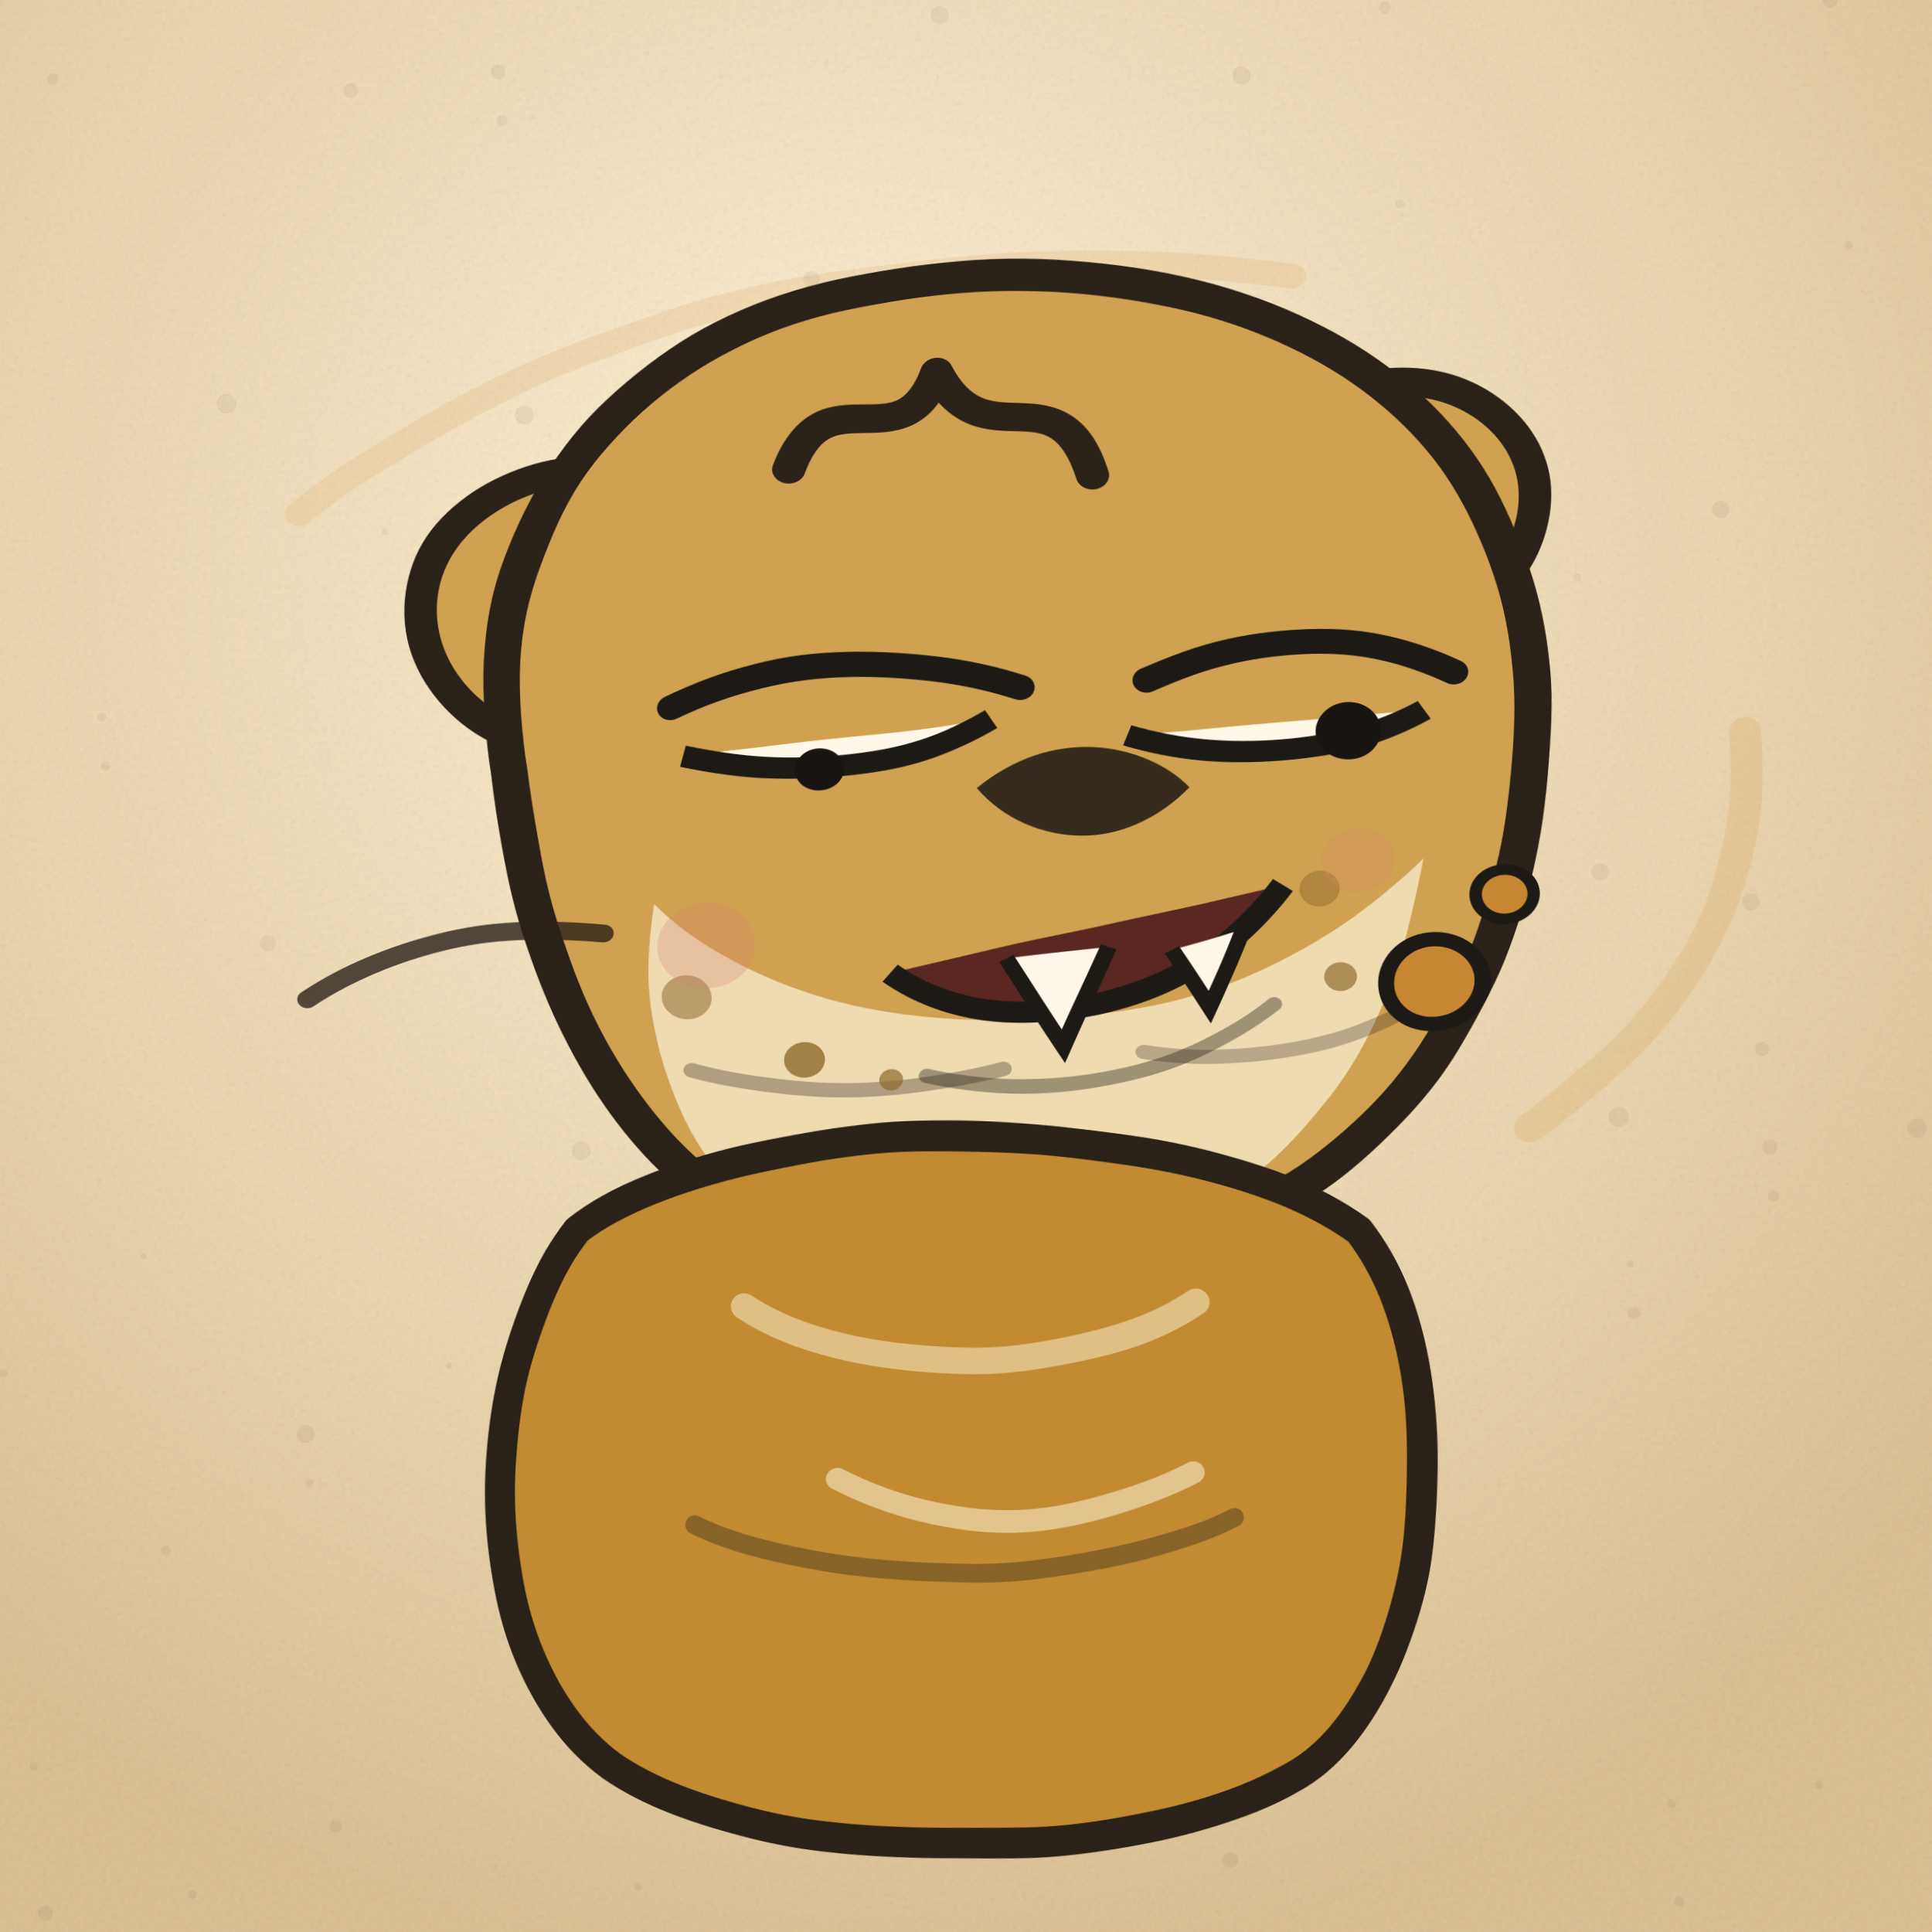
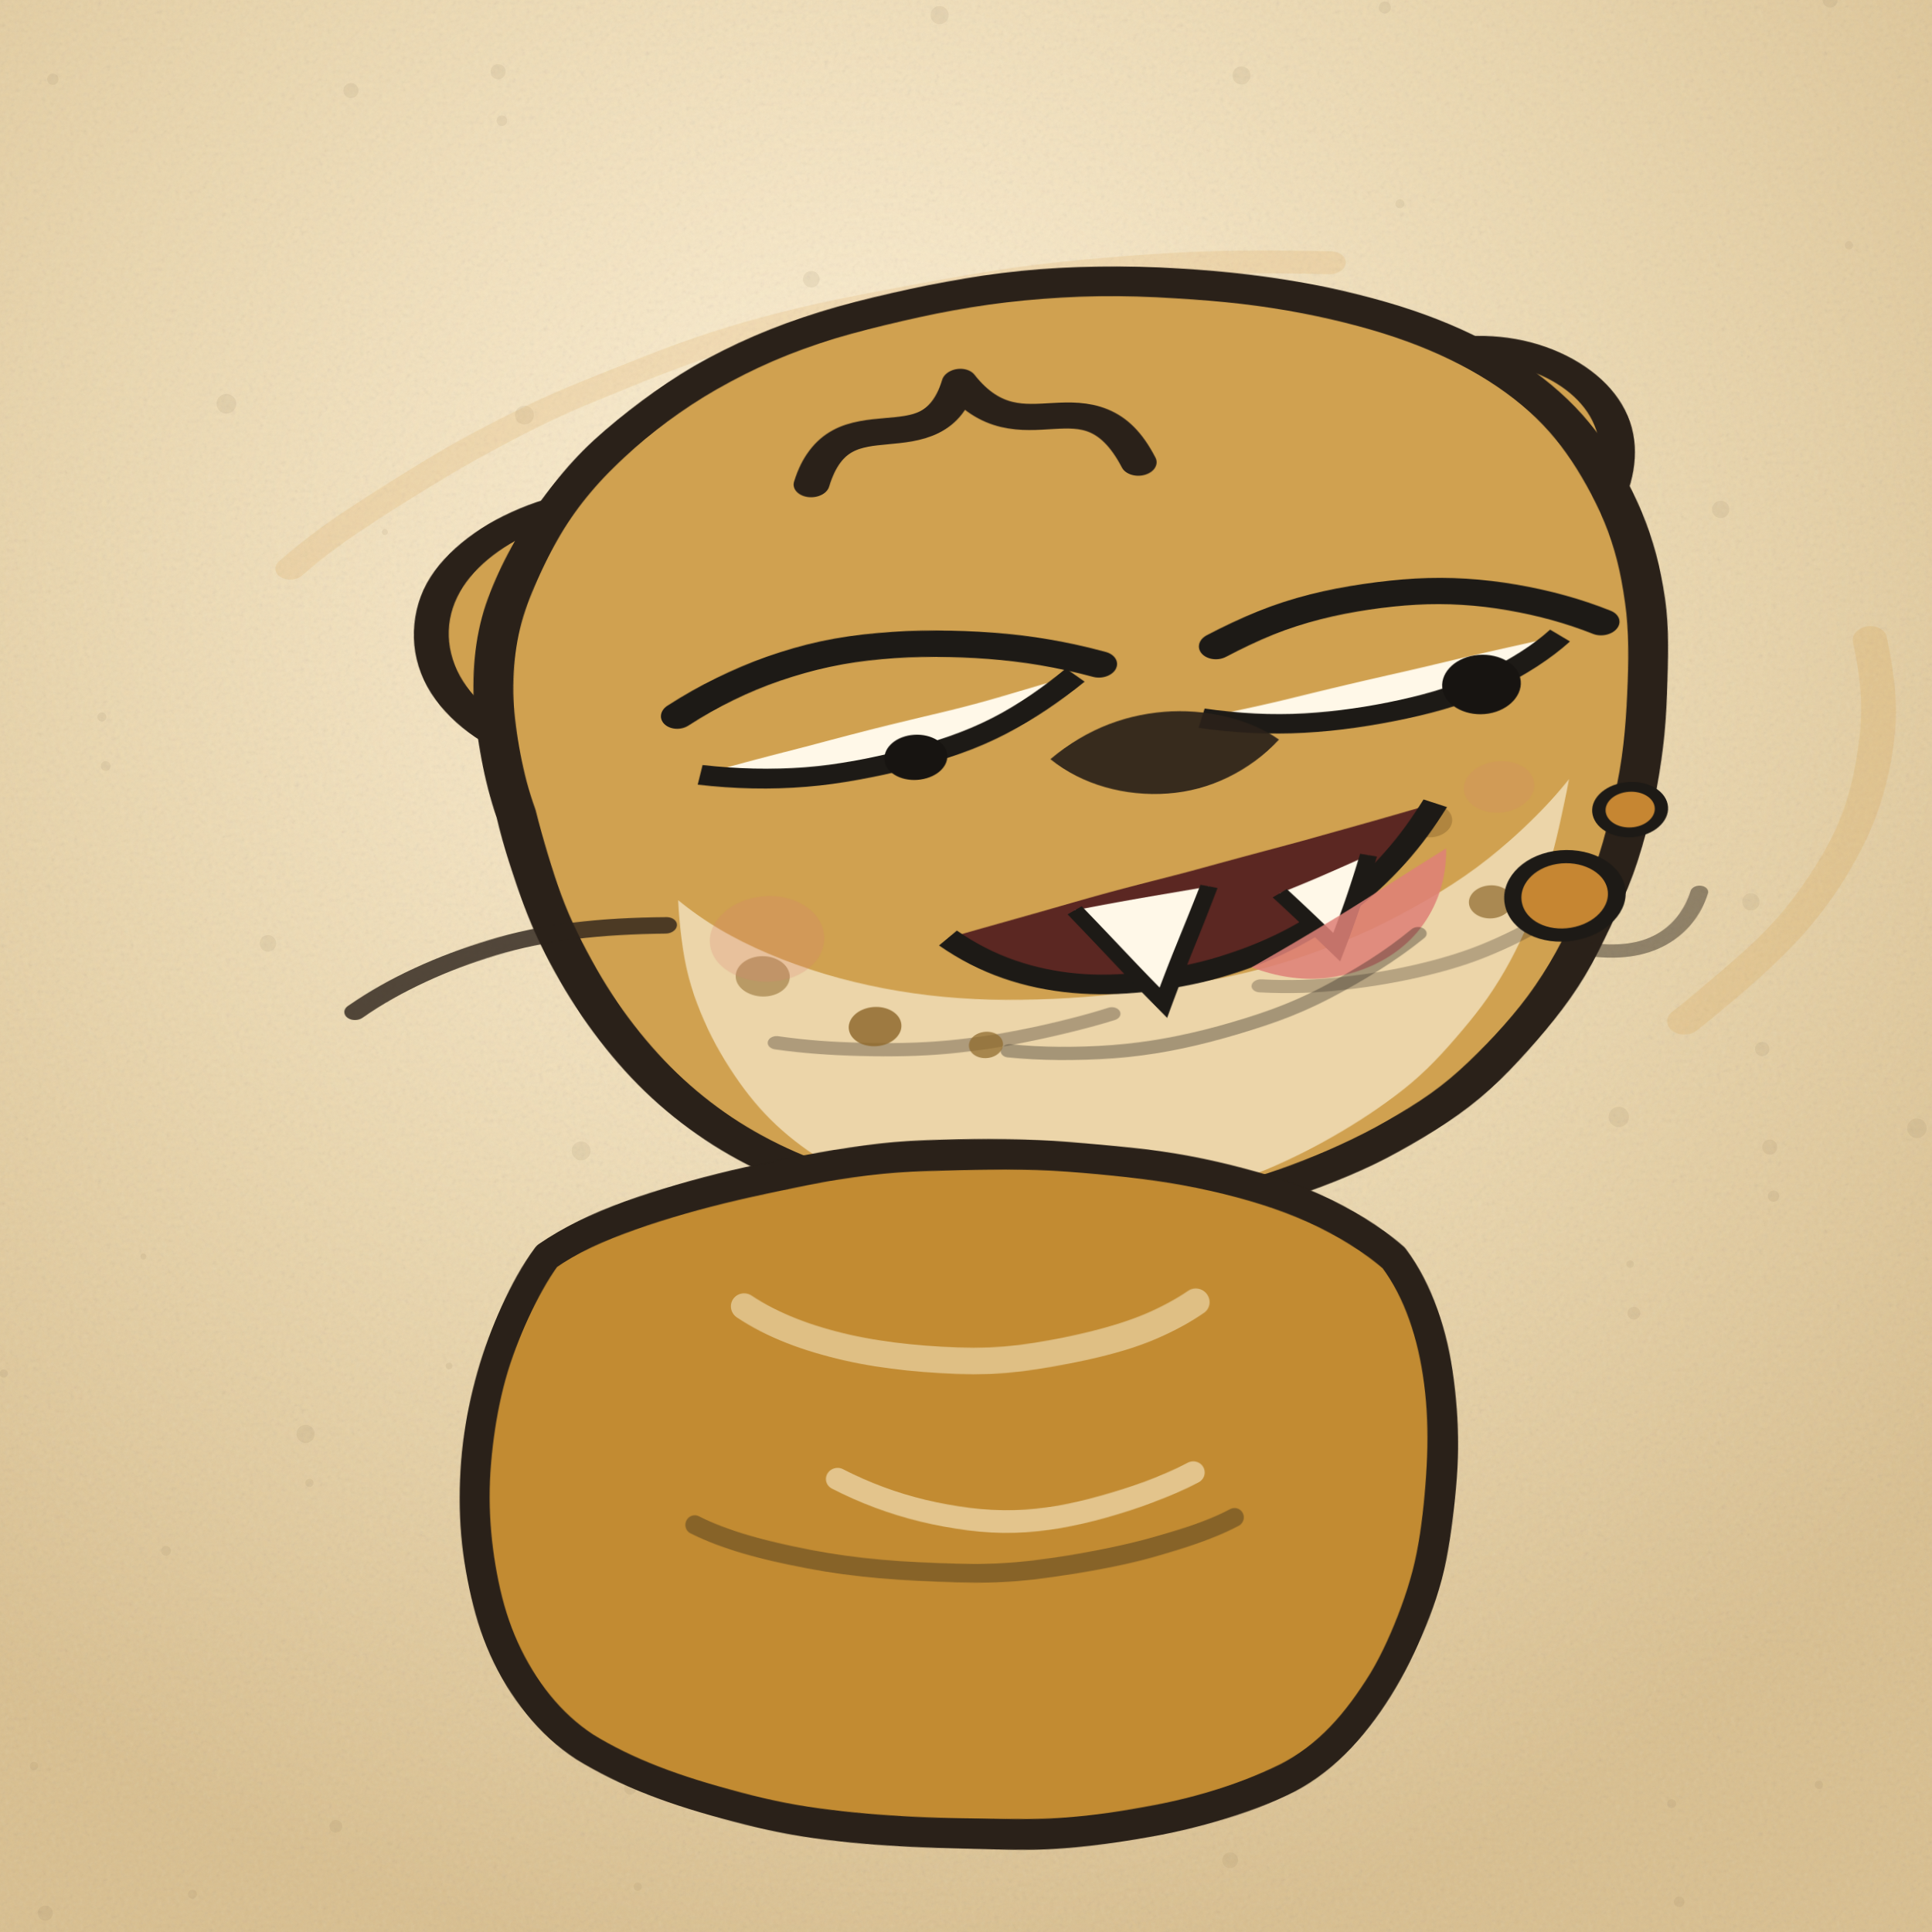
<svg xmlns="http://www.w3.org/2000/svg" width="512" height="512" viewBox="0 0 512 512">
  <defs>
    <filter id="paper" x="-20%" y="-20%" width="140%" height="140%">
      <feTurbulence type="fractalNoise" baseFrequency="0.82" numOctaves="3" seed="170" />
      <feColorMatrix type="saturate" values="0.18" />
      <feComponentTransfer>
        <feFuncA type="table" tableValues="0 0.18" />
      </feComponentTransfer>
    </filter>
    <filter id="wobble" x="-10%" y="-10%" width="120%" height="120%">
      <feTurbulence type="fractalNoise" baseFrequency="0.018" numOctaves="2" seed="186" />
      <feDisplacementMap in="SourceGraphic" scale="1.8" />
    </filter>
    <radialGradient id="wash" cx="45%" cy="30%" r="72%">
      <stop offset="0%" stop-color="#fff2d7" />
      <stop offset="58%" stop-color="#ead6ad" />
      <stop offset="100%" stop-color="#d9bf8f" />
    </radialGradient>
  </defs>
  <rect width="512" height="512" fill="url(#wash)" />
  <rect width="512" height="512" filter="url(#paper)" opacity="0.72" />
  <g>
    <circle cx="224" cy="191" r="1.6" fill="#7c6746" opacity="0.10" />
    <circle cx="329" cy="20" r="2.4" fill="#7c6746" opacity="0.10" />
    <circle cx="102" cy="141" r="0.8" fill="#7c6746" opacity="0.10" />
    <circle cx="71" cy="250" r="2.2" fill="#7c6746" opacity="0.10" />
    <circle cx="60" cy="107" r="2.6" fill="#7c6746" opacity="0.10" />
    <circle cx="469" cy="304" r="2.0" fill="#7c6746" opacity="0.10" />
    <circle cx="482" cy="473" r="1.1" fill="#7c6746" opacity="0.10" />
    <circle cx="371" cy="54" r="1.2" fill="#7c6746" opacity="0.10" />
    <circle cx="216" cy="87" r="2.3" fill="#7c6746" opacity="0.10" />
    <circle cx="161" cy="396" r="2.4" fill="#7c6746" opacity="0.10" />
    <circle cx="158" cy="357" r="2.1" fill="#7c6746" opacity="0.10" />
    <circle cx="223" cy="178" r="1.6" fill="#7c6746" opacity="0.10" />
    <circle cx="180" cy="131" r="2.0" fill="#7c6746" opacity="0.10" />
    <circle cx="429" cy="296" r="2.7" fill="#7c6746" opacity="0.10" />
    <circle cx="154" cy="305" r="2.5" fill="#7c6746" opacity="0.10" />
    <circle cx="139" cy="110" r="2.5" fill="#7c6746" opacity="0.10" />
    <circle cx="464" cy="239" r="2.3" fill="#7c6746" opacity="0.10" />
    <circle cx="249" cy="4" r="2.4" fill="#7c6746" opacity="0.10" />
    <circle cx="470" cy="317" r="1.5" fill="#7c6746" opacity="0.10" />
    <circle cx="119" cy="362" r="0.9" fill="#7c6746" opacity="0.10" />
    <circle cx="44" cy="411" r="1.3" fill="#7c6746" opacity="0.10" />
    <circle cx="133" cy="32" r="1.4" fill="#7c6746" opacity="0.10" />
    <circle cx="82" cy="393" r="1.1" fill="#7c6746" opacity="0.10" />
    <circle cx="163" cy="422" r="2.5" fill="#7c6746" opacity="0.10" />
    <circle cx="456" cy="135" r="2.3" fill="#7c6746" opacity="0.10" />
    <circle cx="81" cy="380" r="2.4" fill="#7c6746" opacity="0.10" />
    <circle cx="14" cy="21" r="1.5" fill="#7c6746" opacity="0.10" />
    <circle cx="271" cy="290" r="1.6" fill="#7c6746" opacity="0.10" />
    <circle cx="164" cy="435" r="1.3" fill="#7c6746" opacity="0.10" />
    <circle cx="93" cy="24" r="2.0" fill="#7c6746" opacity="0.10" />
    <circle cx="266" cy="225" r="1.1" fill="#7c6746" opacity="0.10" />
    <circle cx="443" cy="478" r="1.2" fill="#7c6746" opacity="0.10" />
    <circle cx="192" cy="287" r="1.0" fill="#7c6746" opacity="0.10" />
    <circle cx="169" cy="500" r="1.1" fill="#7c6746" opacity="0.10" />
    <circle cx="326" cy="493" r="2.1" fill="#7c6746" opacity="0.10" />
    <circle cx="167" cy="474" r="1.6" fill="#7c6746" opacity="0.10" />
    <circle cx="28" cy="203" r="1.3" fill="#7c6746" opacity="0.10" />
    <circle cx="309" cy="272" r="2.0" fill="#7c6746" opacity="0.10" />
    <circle cx="194" cy="313" r="1.8" fill="#7c6746" opacity="0.10" />
    <circle cx="467" cy="278" r="1.9" fill="#7c6746" opacity="0.10" />
    <circle cx="184" cy="183" r="1.6" fill="#7c6746" opacity="0.10" />
    <circle cx="1" cy="364" r="1.1" fill="#7c6746" opacity="0.10" />
    <circle cx="382" cy="197" r="0.8" fill="#7c6746" opacity="0.10" />
    <circle cx="319" cy="402" r="1.6" fill="#7c6746" opacity="0.10" />
    <circle cx="148" cy="227" r="2.6" fill="#7c6746" opacity="0.10" />
    <circle cx="269" cy="264" r="2.7" fill="#7c6746" opacity="0.10" />
    <circle cx="378" cy="145" r="1.8" fill="#7c6746" opacity="0.10" />
    <circle cx="235" cy="334" r="1.2" fill="#7c6746" opacity="0.10" />
    <circle cx="432" cy="335" r="1.0" fill="#7c6746" opacity="0.10" />
    <circle cx="89" cy="484" r="1.7" fill="#7c6746" opacity="0.10" />
    <circle cx="182" cy="157" r="1.5" fill="#7c6746" opacity="0.10" />
    <circle cx="215" cy="74" r="2.2" fill="#7c6746" opacity="0.10" />
    <circle cx="12" cy="507" r="2.0" fill="#7c6746" opacity="0.10" />
    <circle cx="485" cy="0" r="2.0" fill="#7c6746" opacity="0.10" />
    <circle cx="306" cy="233" r="1.8" fill="#7c6746" opacity="0.10" />
    <circle cx="259" cy="134" r="1.9" fill="#7c6746" opacity="0.10" />
    <circle cx="424" cy="231" r="2.3" fill="#7c6746" opacity="0.10" />
    <circle cx="433" cy="348" r="1.7" fill="#7c6746" opacity="0.10" />
    <circle cx="238" cy="373" r="1.5" fill="#7c6746" opacity="0.10" />
    <circle cx="367" cy="2" r="1.6" fill="#7c6746" opacity="0.10" />
    <circle cx="132" cy="19" r="2.0" fill="#7c6746" opacity="0.10" />
    <circle cx="445" cy="504" r="1.4" fill="#7c6746" opacity="0.10" />
    <circle cx="490" cy="65" r="1.1" fill="#7c6746" opacity="0.10" />
    <circle cx="27" cy="190" r="1.2" fill="#7c6746" opacity="0.10" />
    <circle cx="160" cy="383" r="1.6" fill="#7c6746" opacity="0.10" />
    <circle cx="9" cy="468" r="1.1" fill="#7c6746" opacity="0.10" />
    <circle cx="38" cy="333" r="0.8" fill="#7c6746" opacity="0.10" />
    <circle cx="263" cy="186" r="1.6" fill="#7c6746" opacity="0.10" />
    <circle cx="508" cy="299" r="2.6" fill="#7c6746" opacity="0.10" />
    <circle cx="149" cy="240" r="2.7" fill="#7c6746" opacity="0.10" />
    <circle cx="418" cy="153" r="1.1" fill="#7c6746" opacity="0.10" />
    <circle cx="51" cy="502" r="1.2" fill="#7c6746" opacity="0.10" />
  </g>
-   <g filter="url(#wobble)" transform="rotate(-5 256 246) translate(-8 8) scale(1.08 .94)">
+   <g filter="url(#wobble)" transform="rotate(-9 256 246) translate(-18 19) skewX(4) scale(1.16 .87)">
    <path d="M91 121 C137 83 224 50 338 78" fill="none" stroke="#d1953a" stroke-width="7" stroke-linecap="round" opacity="0.16" />
    <path d="M378 323 C417 298 438 263 439 217" fill="none" stroke="#d1953a" stroke-width="8" stroke-linecap="round" opacity="0.18" />
    <circle cx="157" cy="154" r="39" fill="#d0a150" stroke="#2a2119" stroke-width="8" />
    <circle cx="359" cy="144" r="34" fill="#d0a150" stroke="#2a2119" stroke-width="8" />
    <circle cx="158" cy="156" r="16" fill="#e4a58c" opacity="0.62" />
    <circle cx="359" cy="145" r="14" fill="#e4a58c" opacity="0.55" />
-     <path d="M136 198 C129 110 195 58 280 72 C362 86 401 146 384 232 C369 313 315 360 232 348 C165 338 139 278 136 198 Z" fill="#d0a150" stroke="#2a2119" stroke-width="9" stroke-linecap="round" stroke-linejoin="round" />
-     <path d="M169 239 C205 288 304 299 358 245 C342 318 296 355 237 350 C188 346 156 304 169 239 Z" fill="#f1dfb9" opacity="0.92" />
+     <path d="M128 205 C118 105 209 48 303 77 C386 102 405 158 382 242 C356 337 286 374 209 346 C154 326 130 282 128 205 Z" fill="#d0a150" stroke="#2a2119" stroke-width="9" stroke-linecap="round" stroke-linejoin="round" />
+     <path d="M160 239 C198 301 313 307 365 245 C343 320 296 358 232 351 C183 346 151 306 160 239 Z" fill="#f1dfb9" opacity="0.84" />
    <circle cx="175" cy="266" r="6" fill="#8f6a2d" opacity="0.55" />
    <circle cx="332" cy="251" r="5" fill="#8f6a2d" opacity="0.5" />
    <path d="M156 246 C127 240 103 244 82 257" fill="none" stroke="#2a2119" stroke-width="5" stroke-linecap="round" opacity="0.8" />
    <path d="M211 120 C222 93 239 122 249 96 C259 123 279 98 285 129" fill="none" stroke="#2a2119" stroke-width="8" stroke-linecap="round" stroke-linejoin="round" />
    <path d="M174 286 C198 296 226 299 251 294" fill="none" stroke="#2a2119" stroke-width="4" stroke-linecap="round" opacity="0.32" />
    <path d="M285 292 C310 299 336 296 359 283" fill="none" stroke="#2a2119" stroke-width="4" stroke-linecap="round" opacity="0.28" />
-     <path d="M179 198 C205 207 231 207 255 195" fill="#fff8e8" stroke="#1d1a16" stroke-width="6" />
-     <path d="M288 203 C311 213 340 214 361 203" fill="#fff8e8" stroke="#1d1a16" stroke-width="6" />
-     <circle cx="212" cy="205" r="6" fill="#171411" />
-     <circle cx="342" cy="207" r="8" fill="#171411" />
-     <path d="M177 184 C207 172 236 174 263 187" fill="none" stroke="#1d1a16" stroke-width="7" stroke-linecap="round" />
-     <path d="M294 188 C324 177 348 179 369 193" fill="none" stroke="#1d1a16" stroke-width="7" stroke-linecap="round" />
+     <path d="M171 202 C202 214 235 208 260 190" fill="#fff8e8" stroke="#1d1a16" stroke-width="6" />
+     <path d="M286 209 C315 221 350 218 370 201" fill="#fff8e8" stroke="#1d1a16" stroke-width="6" />
+     <circle cx="220" cy="207" r="7" fill="#171411" />
+     <circle cx="350" cy="212" r="9" fill="#171411" />
+     <path d="M169 183 C201 166 235 169 266 188" fill="none" stroke="#1d1a16" stroke-width="8" stroke-linecap="round" />
+     <path d="M293 188 C326 174 357 180 380 199" fill="none" stroke="#1d1a16" stroke-width="8" stroke-linecap="round" />
    <path d="M250 214 C270 199 292 205 302 219 C286 236 262 233 250 214 Z" fill="#2a2119" opacity="0.92" />
-     <path d="M225 264 C252 290 297 280 323 249" fill="#5b2722" stroke="#1d1a16" stroke-width="6" stroke-linejoin="round" />
-     <path d="M254 263 L266 289 L279 262" fill="#fff8e8" stroke="#1d1a16" stroke-width="4" />
-     <path d="M294 264 L302 281 L312 260" fill="#fff8e8" stroke="#1d1a16" stroke-width="4" />
-     <path d="M232 294 C258 304 292 301 318 282" fill="none" stroke="#1d1a16" stroke-width="4" stroke-linecap="round" opacity="0.38" />
-     <circle cx="181" cy="252" r="12" fill="#d98270" opacity="0.28" />
-     <circle cx="342" cy="244" r="9" fill="#d98270" opacity="0.22" />
-     <circle cx="202" cy="286" r="5" fill="#8f6a2d" opacity="0.8" />
-     <circle cx="223" cy="294" r="3" fill="#8f6a2d" opacity="0.7" />
-     <circle cx="335" cy="276" r="4" fill="#8f6a2d" opacity="0.68" />
+     <path d="M218 263 C247 303 305 287 334 246" fill="#5b2722" stroke="#1d1a16" stroke-width="6" stroke-linejoin="round" />
+     <path d="M248 261 L263 293 L279 260" fill="#fff8e8" stroke="#1d1a16" stroke-width="4" />
+     <path d="M294 265 L304 284 L316 258" fill="#fff8e8" stroke="#1d1a16" stroke-width="4" />
+     <path d="M284 286 C304 302 329 289 334 260" fill="#df8177" opacity="0.86" />
+     <path d="M226 300 C255 311 293 306 323 284" fill="none" stroke="#1d1a16" stroke-width="4" stroke-linecap="round" opacity="0.34" />
+     <circle cx="178" cy="255" r="13" fill="#d98270" opacity="0.24" />
+     <circle cx="349" cy="244" r="8" fill="#d98270" opacity="0.18" />
+     <circle cx="197" cy="286" r="6" fill="#8f6a2d" opacity="0.84" />
+     <circle cx="221" cy="297" r="4" fill="#8f6a2d" opacity="0.74" />
+     <circle cx="341" cy="278" r="5" fill="#8f6a2d" opacity="0.7" />
+     <path d="M360 297 C374 303 383 297 388 285" fill="none" stroke="#2a2119" stroke-width="4" stroke-linecap="round" opacity="0.46" />
    <circle cx="358" cy="280" r="12" fill="#c68632" stroke="#1d1a16" stroke-width="4" />
    <circle cx="377" cy="257" r="7" fill="#c68632" stroke="#1d1a16" stroke-width="3" />
  </g>
  <g filter="url(#wobble)">
-     <path d="M153 326 C195 292 315 294 360 326 C389 364 380 450 342 471 C300 496 201 495 162 468 C124 440 125 364 153 326 Z" fill="#c28b32" stroke="#2a2119" stroke-width="8" stroke-linejoin="round" />
+     <path d="M145 333 C194 300 324 294 369 333 C395 368 382 449 341 471 C293 496 197 489 155 463 C117 438 119 368 145 333 Z" fill="#c28b32" stroke="#2a2119" stroke-width="8" stroke-linejoin="round" />
    <path d="M197 346 C226 365 289 365 317 345" fill="none" stroke="#f5e5bf" stroke-width="7" stroke-linecap="round" opacity="0.58" />
    <path d="M184 404 C217 421 289 422 327 402" fill="none" stroke="#151515" stroke-width="5" stroke-linecap="round" opacity="0.34" />
    <path d="M222 392 C251 407 286 407 316 390" fill="none" stroke="#f5e5bf" stroke-width="6" stroke-linecap="round" opacity="0.64" />
  </g>
</svg>
